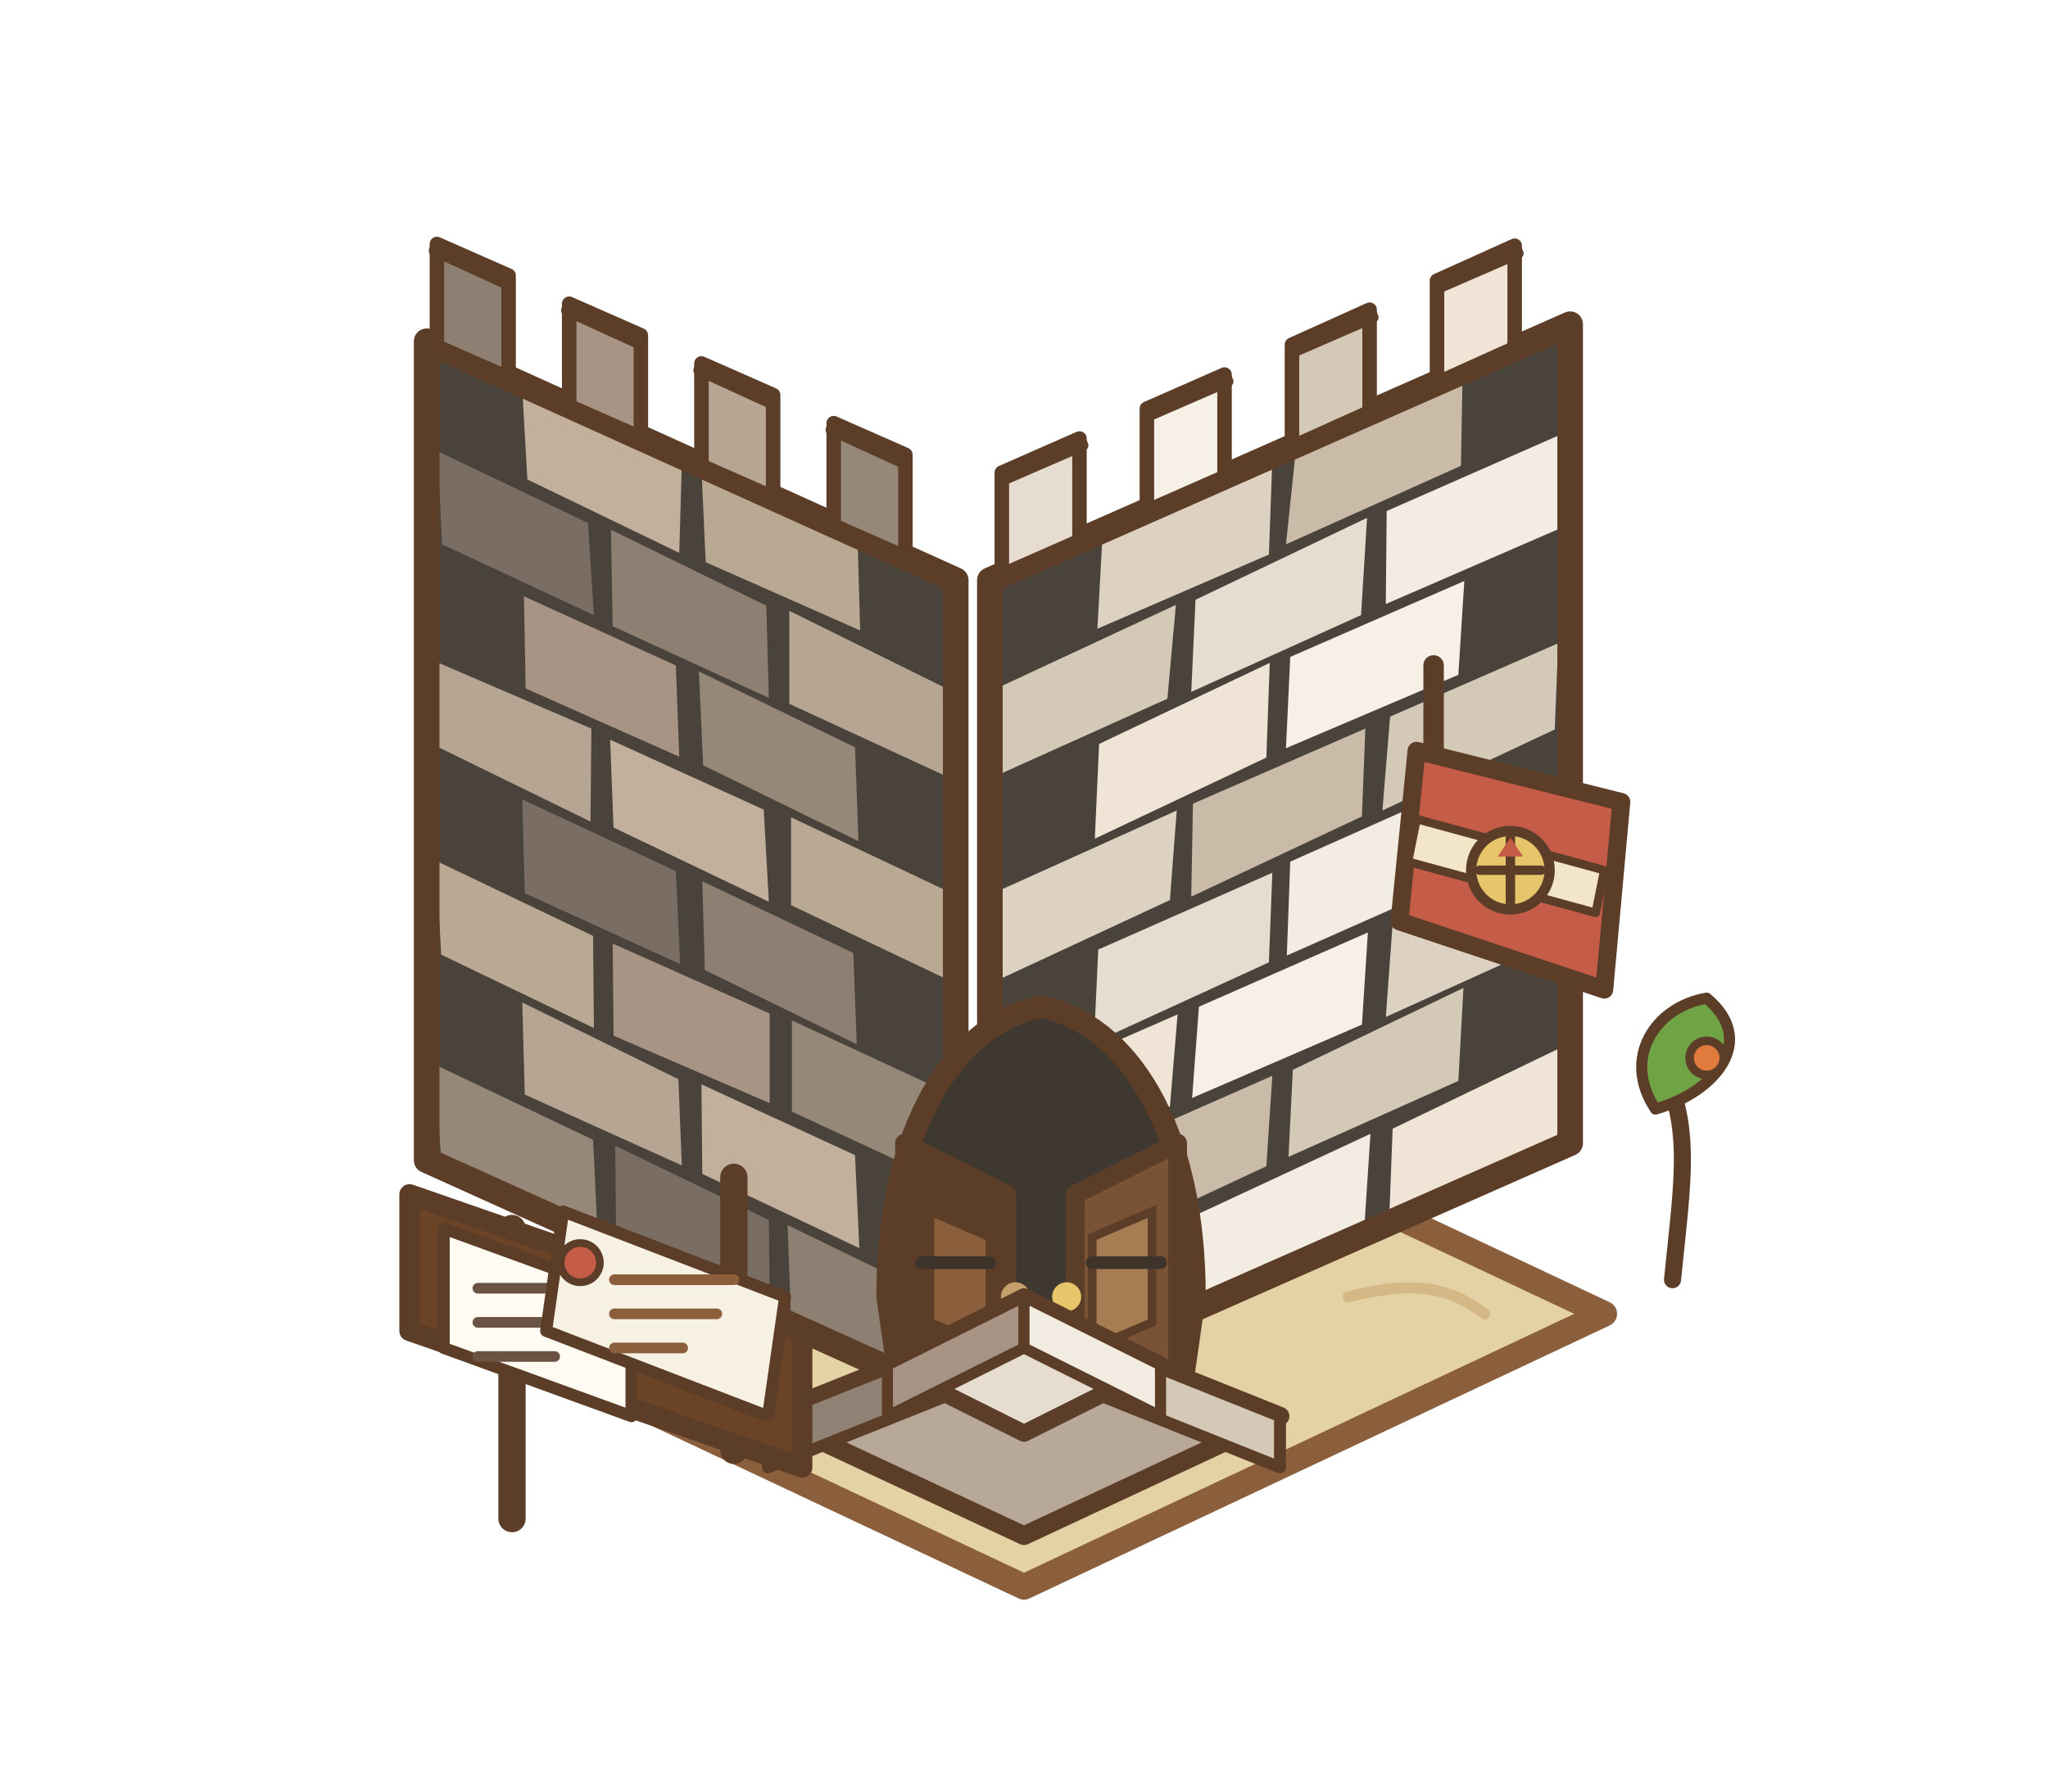
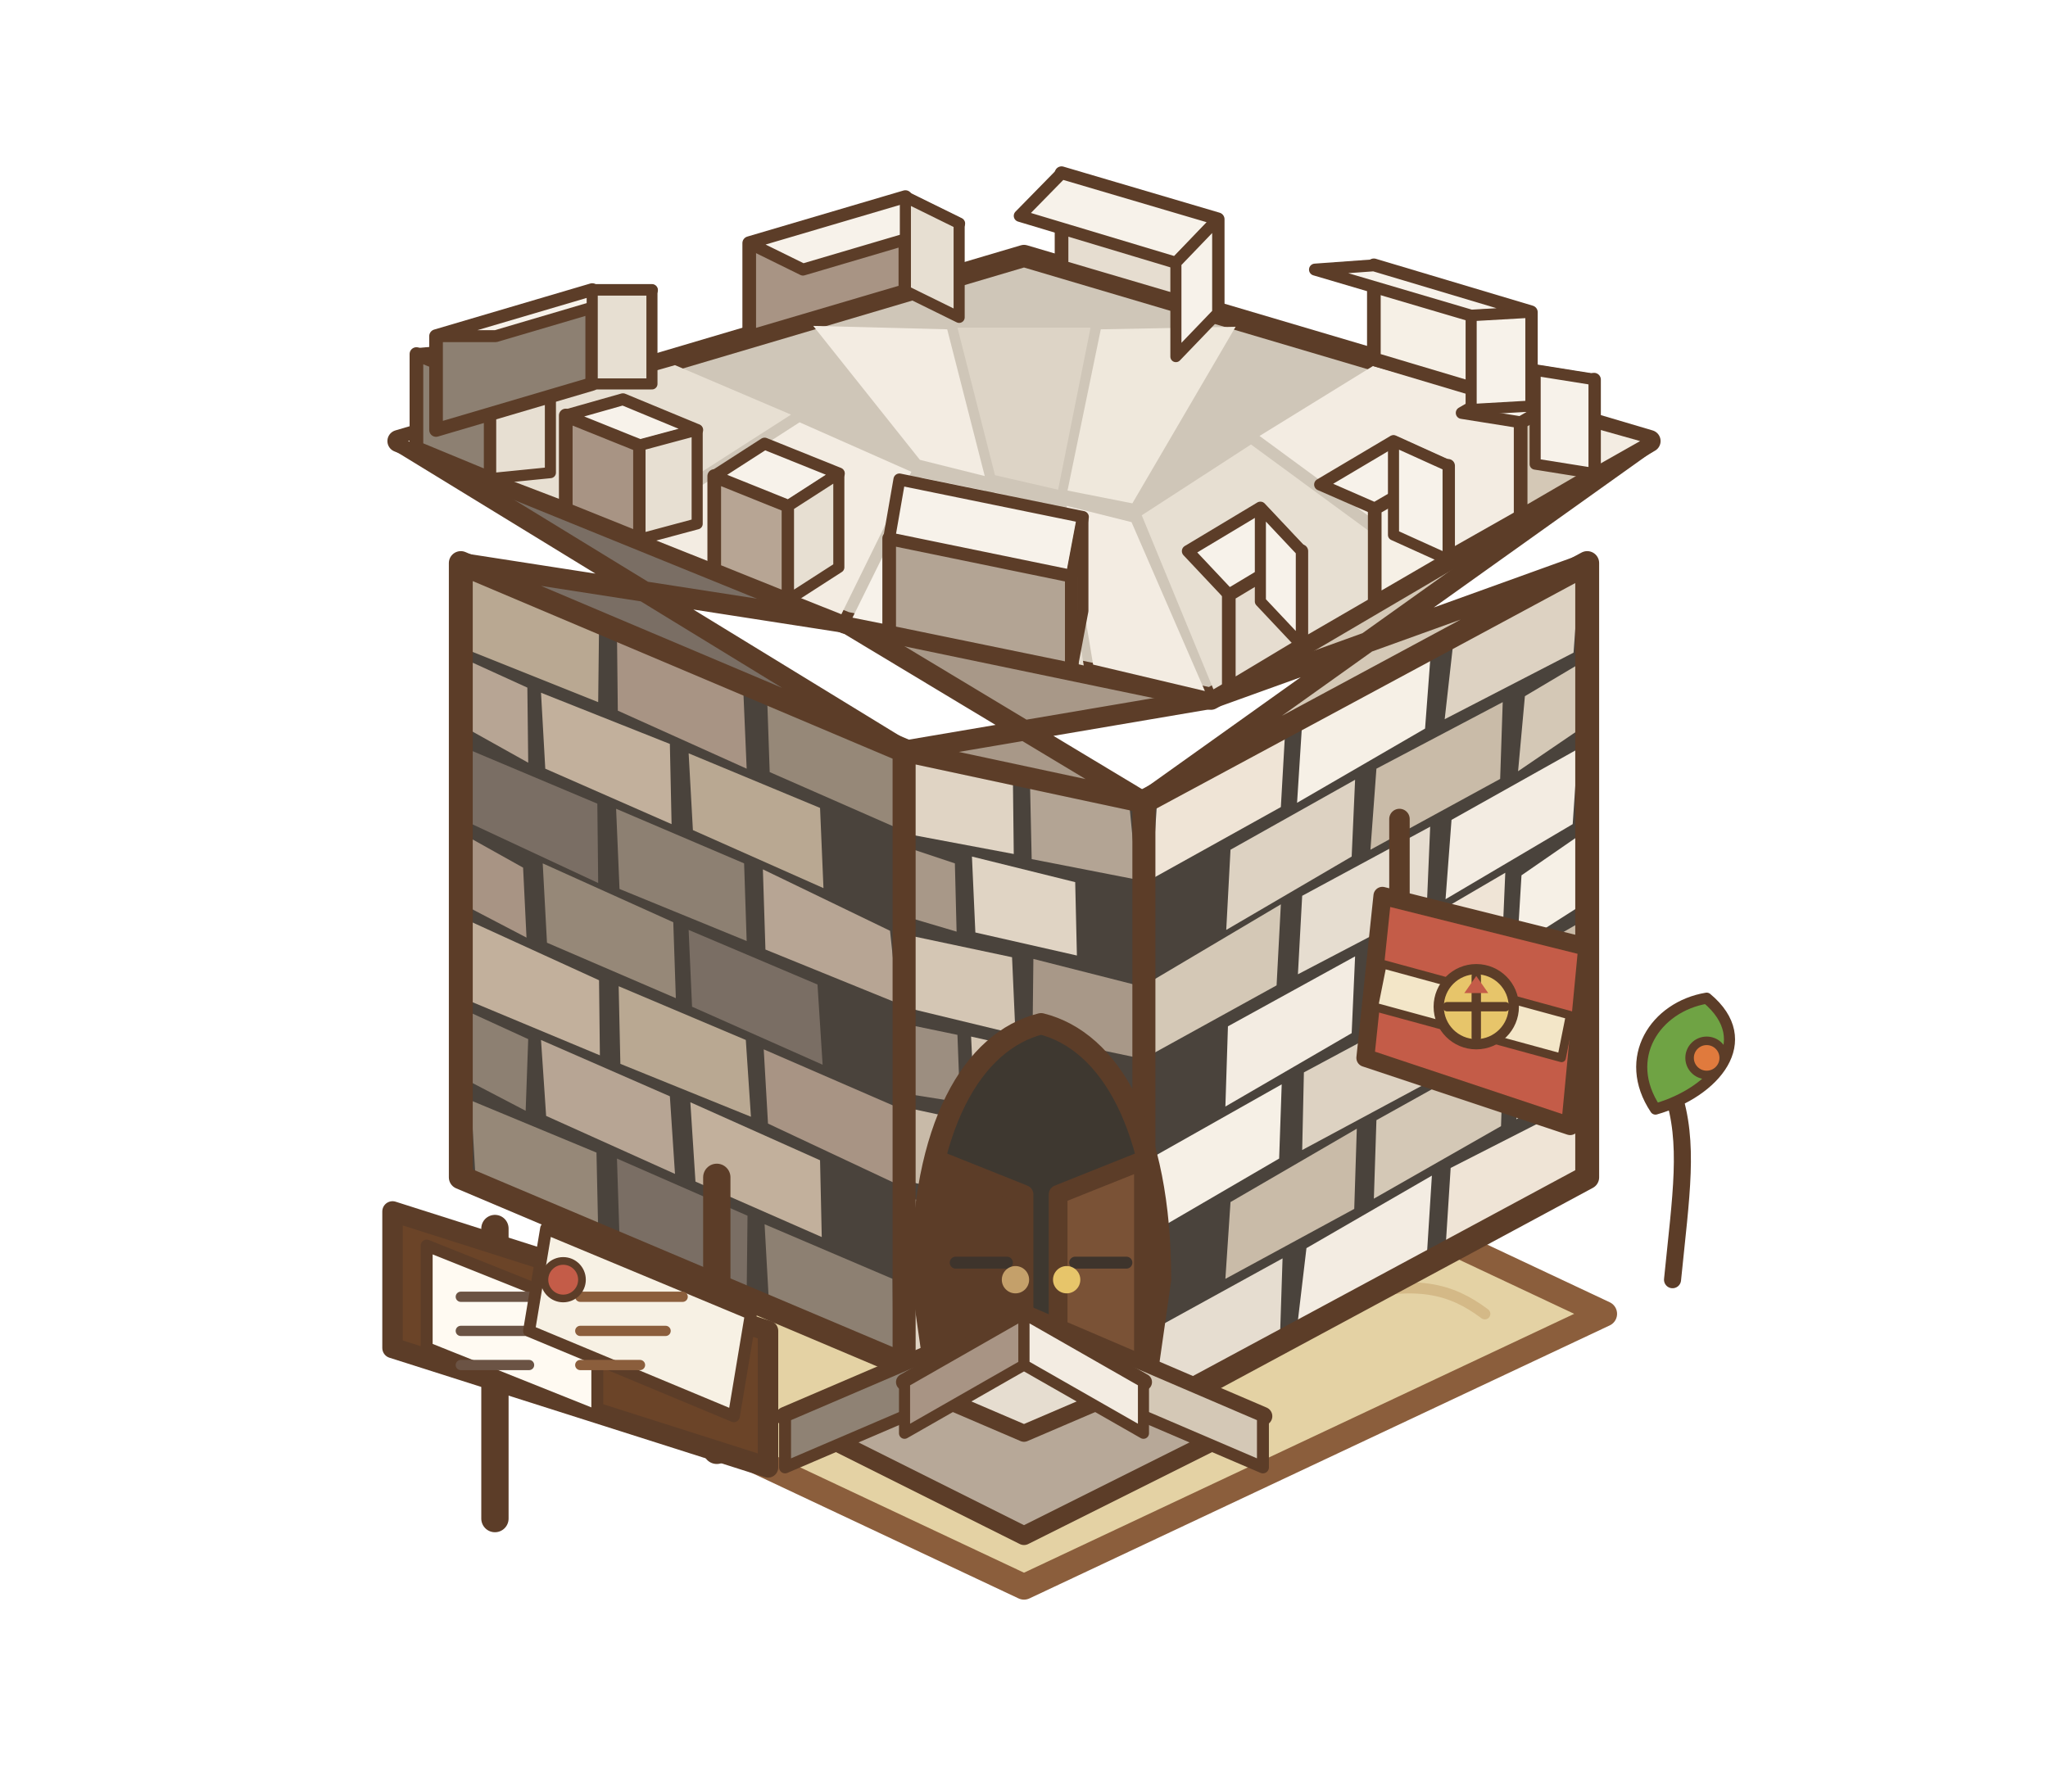
<svg xmlns="http://www.w3.org/2000/svg" viewBox="0 0 240 210" fill="none">
  <polygon points="120,186 188,154 120,122 52,154" fill="#e4d2a4" stroke="#8b5e3c" stroke-width="3" stroke-linejoin="round" />
  <path d="M72 160c8-2 14-2 18 1M158 152c8-2 12-1 16 2" stroke="#c4a06a" stroke-width="1.3" stroke-linecap="round" opacity=".5" />
  <g>
    <path d="M196 150c1-10 2-16 0-22" stroke="#5c3d28" stroke-width="2" stroke-linecap="round" fill="none" />
    <path d="M194 130c7-2 12-8 6-13-6 1-10 7-6 13z" fill="#6fa344" stroke="#5c3d28" stroke-width="1.3" stroke-linejoin="round" />
    <circle cx="200" cy="124" r="2" fill="#e07a3d" stroke="#5c3d28" stroke-width="1" />
  </g>
-   <polygon points="112.0,164.0 50.0,136.0 50.0,40.0 112.0,68.0" fill="#4a433c" />
-   <polygon points="111.0,163.0 92.7,154.6 92.3,143.6 110.6,152.5" fill="#8d8072" />
-   <polygon points="90.2,153.6 72.2,144.8 72.1,134.3 90.1,143.0" fill="#7a6e64" />
-   <polygon points="70.0,144.1 51.7,136.1 51.0,124.8 69.5,133.6" fill="#968878" />
-   <polygon points="100.7,146.3 82.3,137.6 82.2,127.1 100.2,135.4" fill="#c2b09c" />
-   <polygon points="79.9,136.6 61.5,128.3 61.2,117.5 79.5,126.5" fill="#b7a594" />
-   <polygon points="110.7,138.6 92.8,130.3 92.8,119.6 110.7,127.9" fill="#968878" />
-   <polygon points="90.2,129.3 71.9,121.4 71.8,110.6 90.2,118.8" fill="#a89484" />
-   <polygon points="69.6,120.5 51.7,111.9 51.1,100.9 69.5,109.7" fill="#b9a892" />
-   <polygon points="100.4,122.4 82.6,113.7 82.3,103.3 100.0,111.7" fill="#8d8072" />
-   <polygon points="79.7,113.0 61.5,104.7 61.2,93.7 79.2,102.1" fill="#7a6e64" />
-   <polygon points="111.0,114.8 92.7,106.1 92.7,95.8 110.5,104.2" fill="#b9a892" />
-   <polygon points="90.1,105.7 71.9,97.0 71.5,86.7 89.5,94.9" fill="#c2b09c" />
-   <polygon points="69.2,96.3 51.2,87.5 50.7,77.4 69.3,85.4" fill="#b7a594" />
-   <polygon points="100.6,98.6 82.4,89.7 81.9,78.7 100.2,87.6" fill="#968878" />
-   <polygon points="79.6,88.7 61.6,80.7 61.4,69.9 79.2,78.0" fill="#a89484" />
-   <polygon points="110.7,90.9 92.5,82.5 92.5,71.6 110.5,80.5" fill="#b7a594" />
-   <polygon points="90.1,81.8 71.8,73.4 71.6,62.1 89.8,71.0" fill="#8d8072" />
-   <polygon points="69.6,72.1 51.8,63.8 51.3,52.9 68.9,61.3" fill="#7a6e64" />
-   <polygon points="100.8,73.9 82.7,65.9 82.2,54.9 100.5,63.2" fill="#b9a892" />
-   <polygon points="79.6,64.8 61.8,56.2 61.2,45.6 79.9,54.4" fill="#c2b09c" />
-   <polygon points="112.0,164.0 50.0,136.0 50.0,40.0 112.0,68.0" fill="none" stroke="#5c3d28" stroke-width="3" stroke-linejoin="round" />
-   <polygon points="116.0,164.0 184.0,134.0 184.0,38.0 116.0,68.0" fill="#4a433c" />
-   <polygon points="117.1,163.0 137.1,154.0 137.6,142.9 117.6,152.4" fill="#e6ddd0" />
-   <polygon points="139.6,153.0 159.9,143.6 160.6,132.9 140.4,142.3" fill="#f3ece2" />
-   <polygon points="162.8,142.8 182.8,134.2 182.9,122.8 163.2,132.3" fill="#efe4d6" />
-   <polygon points="128.5,146.0 148.4,136.7 149.1,126.1 128.9,135.0" fill="#c9bba8" />
-   <polygon points="151.0,135.6 170.9,126.7 171.5,115.8 151.5,125.4" fill="#d4c8b6" />
-   <polygon points="116.8,138.7 137.1,129.7 138.0,118.9 117.7,127.8" fill="#efe4d6" />
-   <polygon points="139.7,128.7 159.6,120.1 160.3,109.3 140.5,118.0" fill="#f6f0e6" />
-   <polygon points="162.4,119.2 182.7,110.0 183.0,98.8 163.2,108.3" fill="#ddd2c2" />
-   <polygon points="128.2,122.2 148.7,112.8 149.1,102.3 128.7,111.3" fill="#e6ddd0" />
-   <polygon points="150.8,112.0 170.9,103.1 171.4,92.0 151.2,101.0" fill="#f3ece2" />
-   <polygon points="117.1,114.8 137.1,105.5 137.9,95.0 117.5,104.2" fill="#ddd2c2" />
-   <polygon points="139.6,105.1 159.6,95.7 160.0,85.4 139.8,94.2" fill="#c9bba8" />
-   <polygon points="162.0,95.0 182.2,85.5 182.6,75.4 162.9,84.0" fill="#d4c8b6" />
-   <polygon points="128.3,98.3 148.4,88.8 148.8,77.7 128.8,87.2" fill="#efe4d6" />
-   <polygon points="150.7,87.7 170.9,79.1 171.6,68.1 151.2,77.0" fill="#f6f0e6" />
-   <polygon points="116.8,90.9 136.8,81.9 137.8,70.9 117.4,80.4" fill="#d4c8b6" />
-   <polygon points="139.6,81.1 159.5,72.1 160.2,60.7 140.1,70.3" fill="#e6ddd0" />
-   <polygon points="162.4,70.8 182.9,61.9 183.2,50.8 162.5,59.9" fill="#f3ece2" />
-   <polygon points="128.6,73.7 148.7,65.0 149.1,53.9 129.2,62.8" fill="#ddd2c2" />
-   <polygon points="150.7,63.8 171.2,54.6 171.4,43.9 151.8,53.3" fill="#c9bba8" />
-   <polygon points="116.0,164.0 184.0,134.0 184.0,38.0 116.0,68.0" fill="none" stroke="#5c3d28" stroke-width="3" stroke-linejoin="round" />
-   <polygon points="51.2,40.6 59.6,44.3 59.6,32.3 51.2,28.6" fill="#8d8072" stroke="#5c3d28" stroke-width="1.7" stroke-linejoin="round" />
-   <polygon points="51.2,28.6 59.6,32.3 59.2,33.2 50.9,29.4" fill="#f3ece2" stroke="#5c3d28" stroke-width="1.3" stroke-linejoin="round" />
-   <polygon points="66.7,47.6 75.1,51.3 75.1,39.3 66.7,35.6" fill="#a89484" stroke="#5c3d28" stroke-width="1.7" stroke-linejoin="round" />
-   <polygon points="66.7,35.6 75.1,39.3 74.7,40.2 66.4,36.4" fill="#f3ece2" stroke="#5c3d28" stroke-width="1.3" stroke-linejoin="round" />
-   <polygon points="82.2,54.6 90.6,58.3 90.6,46.3 82.2,42.6" fill="#b7a594" stroke="#5c3d28" stroke-width="1.7" stroke-linejoin="round" />
-   <polygon points="82.2,42.6 90.6,46.3 90.2,47.2 81.9,43.4" fill="#f3ece2" stroke="#5c3d28" stroke-width="1.3" stroke-linejoin="round" />
-   <polygon points="97.7,61.6 106.1,65.3 106.1,53.3 97.7,49.6" fill="#968878" stroke="#5c3d28" stroke-width="1.7" stroke-linejoin="round" />
-   <polygon points="97.7,49.6 106.1,53.3 105.7,54.2 97.4,50.4" fill="#f3ece2" stroke="#5c3d28" stroke-width="1.3" stroke-linejoin="round" />
-   <polygon points="117.4,67.4 126.5,63.4 126.5,51.4 117.4,55.4" fill="#e6ddd0" stroke="#5c3d28" stroke-width="1.7" stroke-linejoin="round" />
-   <polygon points="117.4,55.4 126.5,51.4 126.9,52.2 117.7,56.2" fill="#f3ece2" stroke="#5c3d28" stroke-width="1.3" stroke-linejoin="round" />
-   <polygon points="134.4,59.9 143.5,55.9 143.5,43.9 134.4,47.9" fill="#f6f0e6" stroke="#5c3d28" stroke-width="1.7" stroke-linejoin="round" />
-   <polygon points="134.4,47.9 143.5,43.9 143.9,44.7 134.7,48.7" fill="#f3ece2" stroke="#5c3d28" stroke-width="1.3" stroke-linejoin="round" />
-   <polygon points="151.4,52.4 160.5,48.3 160.5,36.3 151.4,40.4" fill="#d4c8b6" stroke="#5c3d28" stroke-width="1.7" stroke-linejoin="round" />
-   <polygon points="151.4,40.4 160.5,36.3 160.9,37.2 151.7,41.2" fill="#f3ece2" stroke="#5c3d28" stroke-width="1.3" stroke-linejoin="round" />
-   <polygon points="168.4,44.9 177.5,40.8 177.5,28.8 168.4,32.9" fill="#efe4d6" stroke="#5c3d28" stroke-width="1.7" stroke-linejoin="round" />
-   <polygon points="168.4,32.9 177.5,28.8 177.9,29.7 168.7,33.7" fill="#f3ece2" stroke="#5c3d28" stroke-width="1.3" stroke-linejoin="round" />
-   <path d="M104,152 C104,132 112,120 122,118 C132,120 140,132 140,152 L138,166 L106,166 Z" fill="#3e3830" stroke="#5c3d28" stroke-width="2.6" stroke-linejoin="round" />
-   <polygon points="118,168 106,162 106,134 118,140" fill="#5c3d28" stroke="#5c3d28" stroke-width="2.2" stroke-linejoin="round" />
-   <polygon points="126,168 138,162 138,134 126,140" fill="#7a5236" stroke="#5c3d28" stroke-width="2.2" stroke-linejoin="round" />
-   <polygon points="116,158 109,155 109,142 116,145" fill="#8b5e3c" stroke="#5c3d28" stroke-width="1" />
-   <polygon points="128,158 135,155 135,142 128,145" fill="#a67c52" stroke="#5c3d28" stroke-width="1" />
-   <path d="M108 148 h8 M128 148 h8" stroke="#3e342c" stroke-width="1.5" stroke-linecap="round" />
-   <circle cx="119" cy="152" r="1.7" fill="#c4a06a" />
-   <circle cx="125" cy="152" r="1.7" fill="#e7c56a" />
-   <polygon points="120,180 150,166 120,154 90,166" fill="#b7a898" stroke="#5c3d28" stroke-width="2.2" stroke-linejoin="round" />
-   <polygon points="90,166 120,154 120,160 90,172" fill="#8f8274" stroke="#5c3d28" stroke-width="1.4" stroke-linejoin="round" />
-   <polygon points="150,166 120,154 120,160 150,172" fill="#d4c8b6" stroke="#5c3d28" stroke-width="1.4" stroke-linejoin="round" />
-   <polygon points="120,168 136,160 120,152 104,160" fill="#e6ddd0" stroke="#5c3d28" stroke-width="2" stroke-linejoin="round" />
-   <polygon points="104,160 120,152 120,158 104,166" fill="#a89484" stroke="#5c3d28" stroke-width="1.3" stroke-linejoin="round" />
-   <polygon points="136,160 120,152 120,158 136,166" fill="#f3ece2" stroke="#5c3d28" stroke-width="1.3" stroke-linejoin="round" />
-   <path d="M60,178 v-34" stroke="#5c3d28" stroke-width="3.2" stroke-linecap="round" />
-   <path d="M86,170 v-32" stroke="#5c3d28" stroke-width="3.2" stroke-linecap="round" />
-   <polygon points="48,140 94,156 94,172 48,156" fill="#6b4428" stroke="#5c3d28" stroke-width="2.4" stroke-linejoin="round" />
-   <polygon points="52,144 74,152 74,166 52,158" fill="#fffaf2" stroke="#5c3d28" stroke-width="1.4" stroke-linejoin="round" />
-   <path d="M56 151 h14 M56 155 h12 M56 159 h9" stroke="#6b5344" stroke-width="1.25" stroke-linecap="round" />
+   <polygon points="106.0,160.0 54.0,138.0 54.0,66.0 106.0,88.0" fill="#4a433c" />
+   <polygon points="104.7,159.2 90.1,152.5 89.6,143.5 104.6,149.9" fill="#8d8072" />
+   <polygon points="87.5,151.7 72.6,145.1 72.3,135.8 87.6,142.5" fill="#7a6e64" />
+   <polygon points="70.1,144.3 55.7,137.6 55.2,129.0 69.9,135.1" fill="#968878" />
+   <polygon points="96.3,145.0 81.5,138.5 80.9,129.2 96.1,136.0" fill="#c2b09c" />
+   <polygon points="79.1,137.6 64.0,130.8 63.4,121.9 78.5,128.5" fill="#b7a594" />
+   <polygon points="61.6,130.2 54.9,126.7 54.7,118.5 61.9,121.8" fill="#8d8072" />
+   <polygon points="104.9,138.7 90.0,131.7 89.5,123.0 104.7,129.6" fill="#a89484" />
+   <polygon points="88.0,130.9 72.7,124.7 72.5,115.6 87.4,121.9" fill="#b9a892" />
+   <polygon points="70.3,123.7 55.2,117.4 55.1,108.0 70.2,114.9" fill="#c2b09c" />
+   <polygon points="96.4,124.8 81.1,118.0 80.7,109.0 95.8,115.4" fill="#7a6e64" />
+   <polygon points="79.2,117.0 64.1,110.5 63.6,101.2 78.9,108.1" fill="#968878" />
+   <polygon points="61.7,109.9 55.0,106.4 54.5,97.9 61.3,101.7" fill="#a89484" />
+   <polygon points="105.2,117.6 89.7,111.3 89.4,101.9 104.3,109.1" fill="#b7a594" />
+   <polygon points="87.5,110.3 72.6,104.2 72.2,94.8 87.2,101.2" fill="#8d8072" />
+   <polygon points="70.1,103.5 55.1,96.5 54.8,87.8 70.0,94.2" fill="#7a6e64" />
+   <polygon points="96.5,104.1 81.2,97.3 80.7,88.3 96.1,94.7" fill="#b9a892" />
+   <polygon points="78.7,96.6 63.9,90.1 63.4,81.2 78.5,87.2" fill="#c2b09c" />
+   <polygon points="61.9,89.4 55.1,85.6 55.0,77.5 61.8,80.6" fill="#b7a594" />
+   <polygon points="105.0,97.0 90.2,90.5 89.9,81.8 104.8,88.1" fill="#968878" />
+   <polygon points="87.5,90.1 72.4,83.3 72.3,74.1 87.1,80.8" fill="#a89484" />
+   <polygon points="70.1,82.3 55.1,76.3 55.0,67.0 70.2,73.5" fill="#b9a892" />
+   <polygon points="106.0,160.0 54.0,138.0 54.0,66.0 106.0,88.0" fill="none" stroke="#5c3d28" stroke-width="2.8" stroke-linejoin="round" />
+   <polygon points="134.0,166.0 186.0,138.0 186.0,66.0 134.0,94.0" fill="#4a433c" />
+   <polygon points="134.6,165.2 150.0,156.7 150.3,147.5 135.4,155.7" fill="#e6ddd0" />
+   <polygon points="152.0,155.6 167.2,147.3 167.8,137.8 153.1,146.3" fill="#f3ece2" />
+   <polygon points="169.4,146.3 184.9,137.8 185.3,129.1 170.0,136.9" fill="#efe4d6" />
+   <polygon points="143.6,149.9 158.7,141.7 159.0,132.3 144.2,140.9" fill="#c9bba8" />
+   <polygon points="161.0,140.5 175.9,132.0 176.2,123.0 161.3,131.3" fill="#d4c8b6" />
+   <polygon points="177.7,131.2 184.6,126.7 185.2,118.5 178.8,122.8" fill="#e6ddd0" />
+   <polygon points="134.8,144.6 149.9,135.8 150.2,127.1 135.5,135.4" fill="#f6f0e6" />
+   <polygon points="152.6,134.8 167.3,126.9 167.9,117.6 152.8,125.7" fill="#ddd2c2" />
+   <polygon points="169.6,125.7 184.4,117.5 185.2,108.1 170.3,116.7" fill="#c9bba8" />
+   <polygon points="143.6,129.7 158.4,121.1 158.8,112.1 143.9,120.3" fill="#f3ece2" />
+   <polygon points="161.1,120.0 176.0,111.6 176.4,102.3 161.7,110.9" fill="#efe4d6" />
+   <polygon points="177.8,110.9 184.7,106.5 185.1,97.9 178.3,102.6" fill="#f6f0e6" />
+   <polygon points="135.1,123.5 149.6,115.5 150.1,106.0 135.1,114.9" fill="#d4c8b6" />
+   <polygon points="152.1,114.2 167.2,106.3 167.6,96.9 152.6,105.0" fill="#e6ddd0" />
+   <polygon points="169.4,105.4 184.3,96.6 184.9,87.8 170.1,96.1" fill="#f3ece2" />
+   <polygon points="143.7,109.0 158.4,100.4 158.8,91.4 144.2,99.6" fill="#ddd2c2" />
+   <polygon points="160.6,99.6 175.8,91.3 176.1,82.3 161.3,90.1" fill="#c9bba8" />
+   <polygon points="177.9,90.4 184.8,85.7 185.6,77.5 178.7,81.6" fill="#d4c8b6" />
+   <polygon points="135.0,103.0 150.1,94.6 150.6,85.8 135.6,93.9" fill="#efe4d6" />
+   <polygon points="152.0,94.1 167.0,85.4 167.7,76.1 152.6,84.7" fill="#f6f0e6" />
+   <polygon points="169.3,84.3 184.4,76.5 185.1,67.0 170.3,75.4" fill="#ddd2c2" />
+   <polygon points="134.0,166.0 186.0,138.0 186.0,66.0 134.0,94.0" fill="none" stroke="#5c3d28" stroke-width="2.8" stroke-linejoin="round" />
+   <polygon points="134.0,166.0 106.0,160.0 106.0,88.0 134.0,94.0" fill="#4a433c" />
+   <polygon points="132.7,165.3 121.3,162.4 120.9,153.8 132.7,156.3" fill="#b3a494" />
+   <polygon points="118.8,162.0 107.1,159.4 107.0,150.4 119.1,153.2" fill="#e0d4c4" />
+   <polygon points="125.8,153.2 114.6,150.4 114.3,142.2 125.7,144.4" fill="#c8baa8" />
+   <polygon points="112.2,149.9 106.9,148.7 106.6,140.4 112.3,142.0" fill="#b3a494" />
+   <polygon points="133.1,144.4 121.2,141.5 120.8,132.9 132.6,135.6" fill="#9c8e80" />
+   <polygon points="118.7,141.4 107.0,138.6 107.0,130.0 119.1,132.6" fill="#c8baa8" />
+   <polygon points="125.8,132.9 114.2,129.8 113.8,121.5 125.8,124.2" fill="#d4c6b4" />
+   <polygon points="112.5,129.2 106.8,128.3 106.9,120.2 112.2,121.3" fill="#9c8e80" />
+   <polygon points="132.9,123.9 121.0,121.4 121.1,112.4 132.9,115.4" fill="#a89888" />
+   <polygon points="119.0,121.2 107.0,118.3 106.8,109.7 118.6,112.2" fill="#d4c6b4" />
+   <polygon points="126.2,112.0 114.3,109.3 113.9,100.4 126.0,103.4" fill="#e0d4c4" />
+   <polygon points="112.1,109.2 106.7,107.6 106.5,99.4 111.9,101.2" fill="#a89888" />
+   <polygon points="133.2,103.1 120.9,100.7 120.7,91.6 132.4,94.9" fill="#b3a494" />
+   <polygon points="118.8,100.1 107.1,97.9 106.9,88.9 118.7,91.3" fill="#e0d4c4" />
+   <polygon points="134.0,166.0 106.0,160.0 106.0,88.0 134.0,94.0" fill="none" stroke="#5c3d28" stroke-width="2.6" stroke-linejoin="round" />
+   <polygon points="54.0,66.0 106.0,88.0 46.7,51.7 99.1,73.0" fill="#7a6e64" stroke="#5c3d28" stroke-width="2.4" stroke-linejoin="round" />
+   <polygon points="106.0,88.0 134.0,94.0 99.1,73.0 141.9,81.9" fill="#a89888" stroke="#5c3d28" stroke-width="2.4" stroke-linejoin="round" />
+   <polygon points="134.0,94.0 186.0,66.0 141.9,81.9 193.3,51.7" fill="#d4c8b6" stroke="#5c3d28" stroke-width="2.4" stroke-linejoin="round" />
+   <polygon points="141.9,81.9 99.1,73.0 46.7,51.7 120.0,30.0 193.3,51.7" fill="#cfc6b8" stroke="#5c3d28" stroke-width="2.6" stroke-linejoin="round" />
+   <polygon points="99.9,72.4 112.9,75.0 115.4,57.5 108.0,56.0" fill="#f7f2ea" />
+   <polygon points="114.0,75.1 127.0,78.0 124.0,59.4 116.5,57.7" fill="#e7dfd2" />
+   <polygon points="128.1,77.9 141.2,81.0 132.6,61.2 125.0,59.3" fill="#f3ece2" />
+   <polygon points="47.8,51.7 72.9,61.3 92.7,48.6 79.1,42.8" fill="#e7dfd2" />
+   <polygon points="74.0,62.2 98.6,72.0 106.8,55.3 93.7,49.5" fill="#f3ece2" />
+   <polygon points="142.2,80.8 166.5,66.7 146.6,52.1 133.8,60.4" fill="#e7dfd2" />
+   <polygon points="167.5,65.7 192.2,51.7 160.9,42.9 147.6,51.1" fill="#f3ece2" />
+   <polygon points="107.8,53.9 115.4,55.8 111.0,38.6 95.3,38.2" fill="#f3ece2" />
+   <polygon points="116.6,55.7 124.0,57.4 127.8,38.4 112.2,38.4" fill="#ddd4c6" />
+   <polygon points="125.1,57.5 132.7,59.0 144.8,38.3 129.0,38.6" fill="#efe8dc" />
+   <polygon points="48.8,52.5 57.5,56.1 57.5,45.1 48.8,41.5" fill="#8d8072" stroke="#5c3d28" stroke-width="1.6" stroke-linejoin="round" />
+   <polygon points="48.8,41.5 57.5,45.1 64.5,44.4 55.8,40.9" fill="#f7f2ea" stroke="#5c3d28" stroke-width="1.4" stroke-linejoin="round" />
+   <polygon points="57.5,56.1 64.5,55.4 64.5,44.4 57.5,45.1" fill="#e7dfd2" stroke="#5c3d28" stroke-width="1.3" stroke-linejoin="round" />
+   <polygon points="66.3,59.7 75.0,63.2 75.0,52.2 66.3,48.7" fill="#a89484" stroke="#5c3d28" stroke-width="1.6" stroke-linejoin="round" />
+   <polygon points="66.3,48.7 75.0,52.2 81.7,50.4 73.0,46.8" fill="#f7f2ea" stroke="#5c3d28" stroke-width="1.4" stroke-linejoin="round" />
+   <polygon points="75.0,63.2 81.7,61.4 81.7,50.4 75.0,52.2" fill="#e7dfd2" stroke="#5c3d28" stroke-width="1.3" stroke-linejoin="round" />
+   <polygon points="83.7,66.8 92.4,70.3 92.4,59.3 83.7,55.8" fill="#b7a594" stroke="#5c3d28" stroke-width="1.6" stroke-linejoin="round" />
+   <polygon points="83.7,55.8 92.4,59.3 98.3,55.5 89.6,52.0" fill="#f7f2ea" stroke="#5c3d28" stroke-width="1.4" stroke-linejoin="round" />
+   <polygon points="92.4,70.3 98.3,66.5 98.3,55.5 92.4,59.3" fill="#e7dfd2" stroke="#5c3d28" stroke-width="1.3" stroke-linejoin="round" />
+   <polygon points="104.2,74.1 125.6,78.5 125.6,67.5 104.2,63.1" fill="#b3a494" stroke="#5c3d28" stroke-width="1.6" stroke-linejoin="round" />
+   <polygon points="104.2,63.1 125.6,67.5 126.9,60.6 105.4,56.2" fill="#f7f2ea" stroke="#5c3d28" stroke-width="1.4" stroke-linejoin="round" />
+   <polygon points="125.6,78.5 126.9,71.6 126.9,60.6 125.6,67.5" fill="#e7dfd2" stroke="#5c3d28" stroke-width="1.3" stroke-linejoin="round" />
+   <polygon points="144.0,80.7 152.5,75.6 152.5,64.6 144.0,69.7" fill="#e6ddd0" stroke="#5c3d28" stroke-width="1.6" stroke-linejoin="round" />
+   <polygon points="144.0,69.7 152.5,64.6 147.7,59.5 139.2,64.6" fill="#f7f2ea" stroke="#5c3d28" stroke-width="1.4" stroke-linejoin="round" />
+   <polygon points="152.5,75.6 147.7,70.5 147.7,59.5 152.5,64.6" fill="#f7f2ea" stroke="#5c3d28" stroke-width="1.3" stroke-linejoin="round" />
+   <polygon points="161.1,70.6 169.7,65.6 169.7,54.6 161.1,59.6" fill="#f6f0e6" stroke="#5c3d28" stroke-width="1.6" stroke-linejoin="round" />
+   <polygon points="161.1,59.6 169.7,54.6 163.3,51.7 154.7,56.8" fill="#f7f2ea" stroke="#5c3d28" stroke-width="1.4" stroke-linejoin="round" />
+   <polygon points="169.7,65.6 163.3,62.7 163.3,51.7 169.7,54.6" fill="#f7f2ea" stroke="#5c3d28" stroke-width="1.3" stroke-linejoin="round" />
+   <polygon points="178.2,60.5 186.8,55.5 186.8,44.5 178.2,49.5" fill="#d4c8b6" stroke="#5c3d28" stroke-width="1.6" stroke-linejoin="round" />
+   <polygon points="178.2,49.5 186.8,44.5 179.9,43.4 171.3,48.4" fill="#f7f2ea" stroke="#5c3d28" stroke-width="1.4" stroke-linejoin="round" />
+   <polygon points="186.8,55.5 179.9,54.4 179.9,43.4 186.8,44.5" fill="#f7f2ea" stroke="#5c3d28" stroke-width="1.3" stroke-linejoin="round" />
+   <polygon points="51.1,50.4 69.4,45.0 69.4,34.0 51.1,39.4" fill="#8d8072" stroke="#5c3d28" stroke-width="1.6" stroke-linejoin="round" />
+   <polygon points="51.1,39.4 69.4,34.0 76.4,34.0 58.1,39.4" fill="#f7f2ea" stroke="#5c3d28" stroke-width="1.4" stroke-linejoin="round" />
+   <polygon points="69.4,45.0 76.4,45.0 76.4,34.0 69.4,34.0" fill="#e7dfd2" stroke="#5c3d28" stroke-width="1.3" stroke-linejoin="round" />
+   <polygon points="87.8,39.5 106.1,34.1 106.1,23.1 87.8,28.5" fill="#a89484" stroke="#5c3d28" stroke-width="1.6" stroke-linejoin="round" />
+   <polygon points="87.8,28.5 106.1,23.1 112.4,26.2 94.1,31.6" fill="#f7f2ea" stroke="#5c3d28" stroke-width="1.4" stroke-linejoin="round" />
+   <polygon points="106.1,34.1 112.4,37.2 112.4,26.2 106.1,23.1" fill="#e7dfd2" stroke="#5c3d28" stroke-width="1.3" stroke-linejoin="round" />
+   <polygon points="124.4,31.3 142.7,36.7 142.7,25.7 124.4,20.3" fill="#e6ddd0" stroke="#5c3d28" stroke-width="1.6" stroke-linejoin="round" />
+   <polygon points="124.4,20.3 142.7,25.7 137.8,30.8 119.5,25.3" fill="#f7f2ea" stroke="#5c3d28" stroke-width="1.4" stroke-linejoin="round" />
+   <polygon points="142.7,36.7 137.8,41.8 137.8,30.8 142.7,25.7" fill="#f7f2ea" stroke="#5c3d28" stroke-width="1.3" stroke-linejoin="round" />
+   <polygon points="161.0,42.1 179.4,47.6 179.4,36.6 161.0,31.1" fill="#f6f0e6" stroke="#5c3d28" stroke-width="1.6" stroke-linejoin="round" />
+   <polygon points="161.0,31.1 179.4,36.6 172.4,37.0 154.1,31.6" fill="#f7f2ea" stroke="#5c3d28" stroke-width="1.4" stroke-linejoin="round" />
+   <polygon points="179.4,47.6 172.4,48.0 172.4,37.0 179.4,36.6" fill="#f7f2ea" stroke="#5c3d28" stroke-width="1.3" stroke-linejoin="round" />
+   <path d="M108,150 C108,132 114,122 122,120 C130,122 136,132 136,150 L134,164 L110,164 Z" fill="#3e3830" stroke="#5c3d28" stroke-width="2.5" stroke-linejoin="round" />
+   <polygon points="120,166 110,162 110,136 120,140" fill="#5c3d28" stroke="#5c3d28" stroke-width="2.2" stroke-linejoin="round" />
+   <polygon points="124,166 134,162 134,136 124,140" fill="#7a5236" stroke="#5c3d28" stroke-width="2.2" stroke-linejoin="round" />
+   <path d="M112 148 h6 M126 148 h6" stroke="#3e342c" stroke-width="1.4" stroke-linecap="round" />
+   <circle cx="119" cy="150" r="1.6" fill="#c4a06a" />
+   <circle cx="125" cy="150" r="1.6" fill="#e7c56a" />
+   <polygon points="120,180 148,166 120,154 92,166" fill="#b7a898" stroke="#5c3d28" stroke-width="2.2" stroke-linejoin="round" />
+   <polygon points="92,166 120,154 120,160 92,172" fill="#8f8274" stroke="#5c3d28" stroke-width="1.4" stroke-linejoin="round" />
+   <polygon points="148,166 120,154 120,160 148,172" fill="#d4c8b6" stroke="#5c3d28" stroke-width="1.4" stroke-linejoin="round" />
+   <polygon points="120,168 134,162 120,154 106,162" fill="#e6ddd0" stroke="#5c3d28" stroke-width="2" stroke-linejoin="round" />
+   <polygon points="106,162 120,154 120,160 106,168" fill="#a89484" stroke="#5c3d28" stroke-width="1.3" stroke-linejoin="round" />
+   <polygon points="134,162 120,154 120,160 134,168" fill="#f3ece2" stroke="#5c3d28" stroke-width="1.3" stroke-linejoin="round" />
+   <path d="M58,178 v-34" stroke="#5c3d28" stroke-width="3.2" stroke-linecap="round" />
+   <path d="M84,170 v-32" stroke="#5c3d28" stroke-width="3.2" stroke-linecap="round" />
+   <polygon points="46,142 90,156 90,172 46,158" fill="#6b4428" stroke="#5c3d28" stroke-width="2.4" stroke-linejoin="round" />
+   <polygon points="50,146 70,154 70,166 50,158" fill="#fffaf2" stroke="#5c3d28" stroke-width="1.4" stroke-linejoin="round" />
+   <path d="M54 152 h12 M54 156 h10 M54 160 h8" stroke="#6b5344" stroke-width="1.2" stroke-linecap="round" />
  <g>
-     <polygon points="66,142 92,152 90,166 64,156" fill="#f7f1e4" stroke="#5c3d28" stroke-width="1.4" stroke-linejoin="round" />
-     <path d="M72 150 h14 M72 154 h12 M72 158 h8" stroke="#8b5e3c" stroke-width="1.25" stroke-linecap="round" />
+     <polygon points="64,144 88,154 86,166 62,156" fill="#f7f1e4" stroke="#5c3d28" stroke-width="1.4" stroke-linejoin="round" />
+     <path d="M68 152 h12 M68 156 h10 M68 160 h7" stroke="#8b5e3c" stroke-width="1.2" stroke-linecap="round" />
  </g>
-   <circle cx="68" cy="148" r="2.3" fill="#c45c48" stroke="#5c3d28" stroke-width="0.9" />
+   <circle cx="66" cy="150" r="2.2" fill="#c45c48" stroke="#5c3d28" stroke-width="0.9" />
  <g>
-     <path d="M168,78 v10" stroke="#5c3d28" stroke-width="2.4" stroke-linecap="round" />
-     <polygon points="166,88 190,94 188,116 164,108" fill="#c45c48" stroke="#5c3d28" stroke-width="2.1" stroke-linejoin="round" />
-     <polygon points="166,96 188,102 187,107 165,101" fill="#f3e6c8" stroke="#5c3d28" stroke-width="1" stroke-linejoin="round" />
-     <circle cx="177" cy="102" r="4.6" fill="#e7c56a" stroke="#5c3d28" stroke-width="1.2" />
-     <path d="M177 98.2 v7.6 M173.4 102 h7.2" stroke="#5c3d28" stroke-width="1.1" stroke-linecap="round" />
-     <path d="M177 98.2 l1.5 2.2 h-3z" fill="#c45c48" />
+     <path d="M164,96 v9" stroke="#5c3d28" stroke-width="2.4" stroke-linecap="round" />
+     <polygon points="162,105 186,111 184,132 160,124" fill="#c45c48" stroke="#5c3d28" stroke-width="2.1" stroke-linejoin="round" />
+     <polygon points="162,113 184,119 183,124 161,118" fill="#f3e6c8" stroke="#5c3d28" stroke-width="1" stroke-linejoin="round" />
+     <circle cx="173" cy="118" r="4.4" fill="#e7c56a" stroke="#5c3d28" stroke-width="1.2" />
+     <path d="M173 114.4 v7.2 M169.6 118 h6.8" stroke="#5c3d28" stroke-width="1.1" stroke-linecap="round" />
+     <path d="M173 114.4 l1.4 2 h-2.8z" fill="#c45c48" />
  </g>
</svg>
